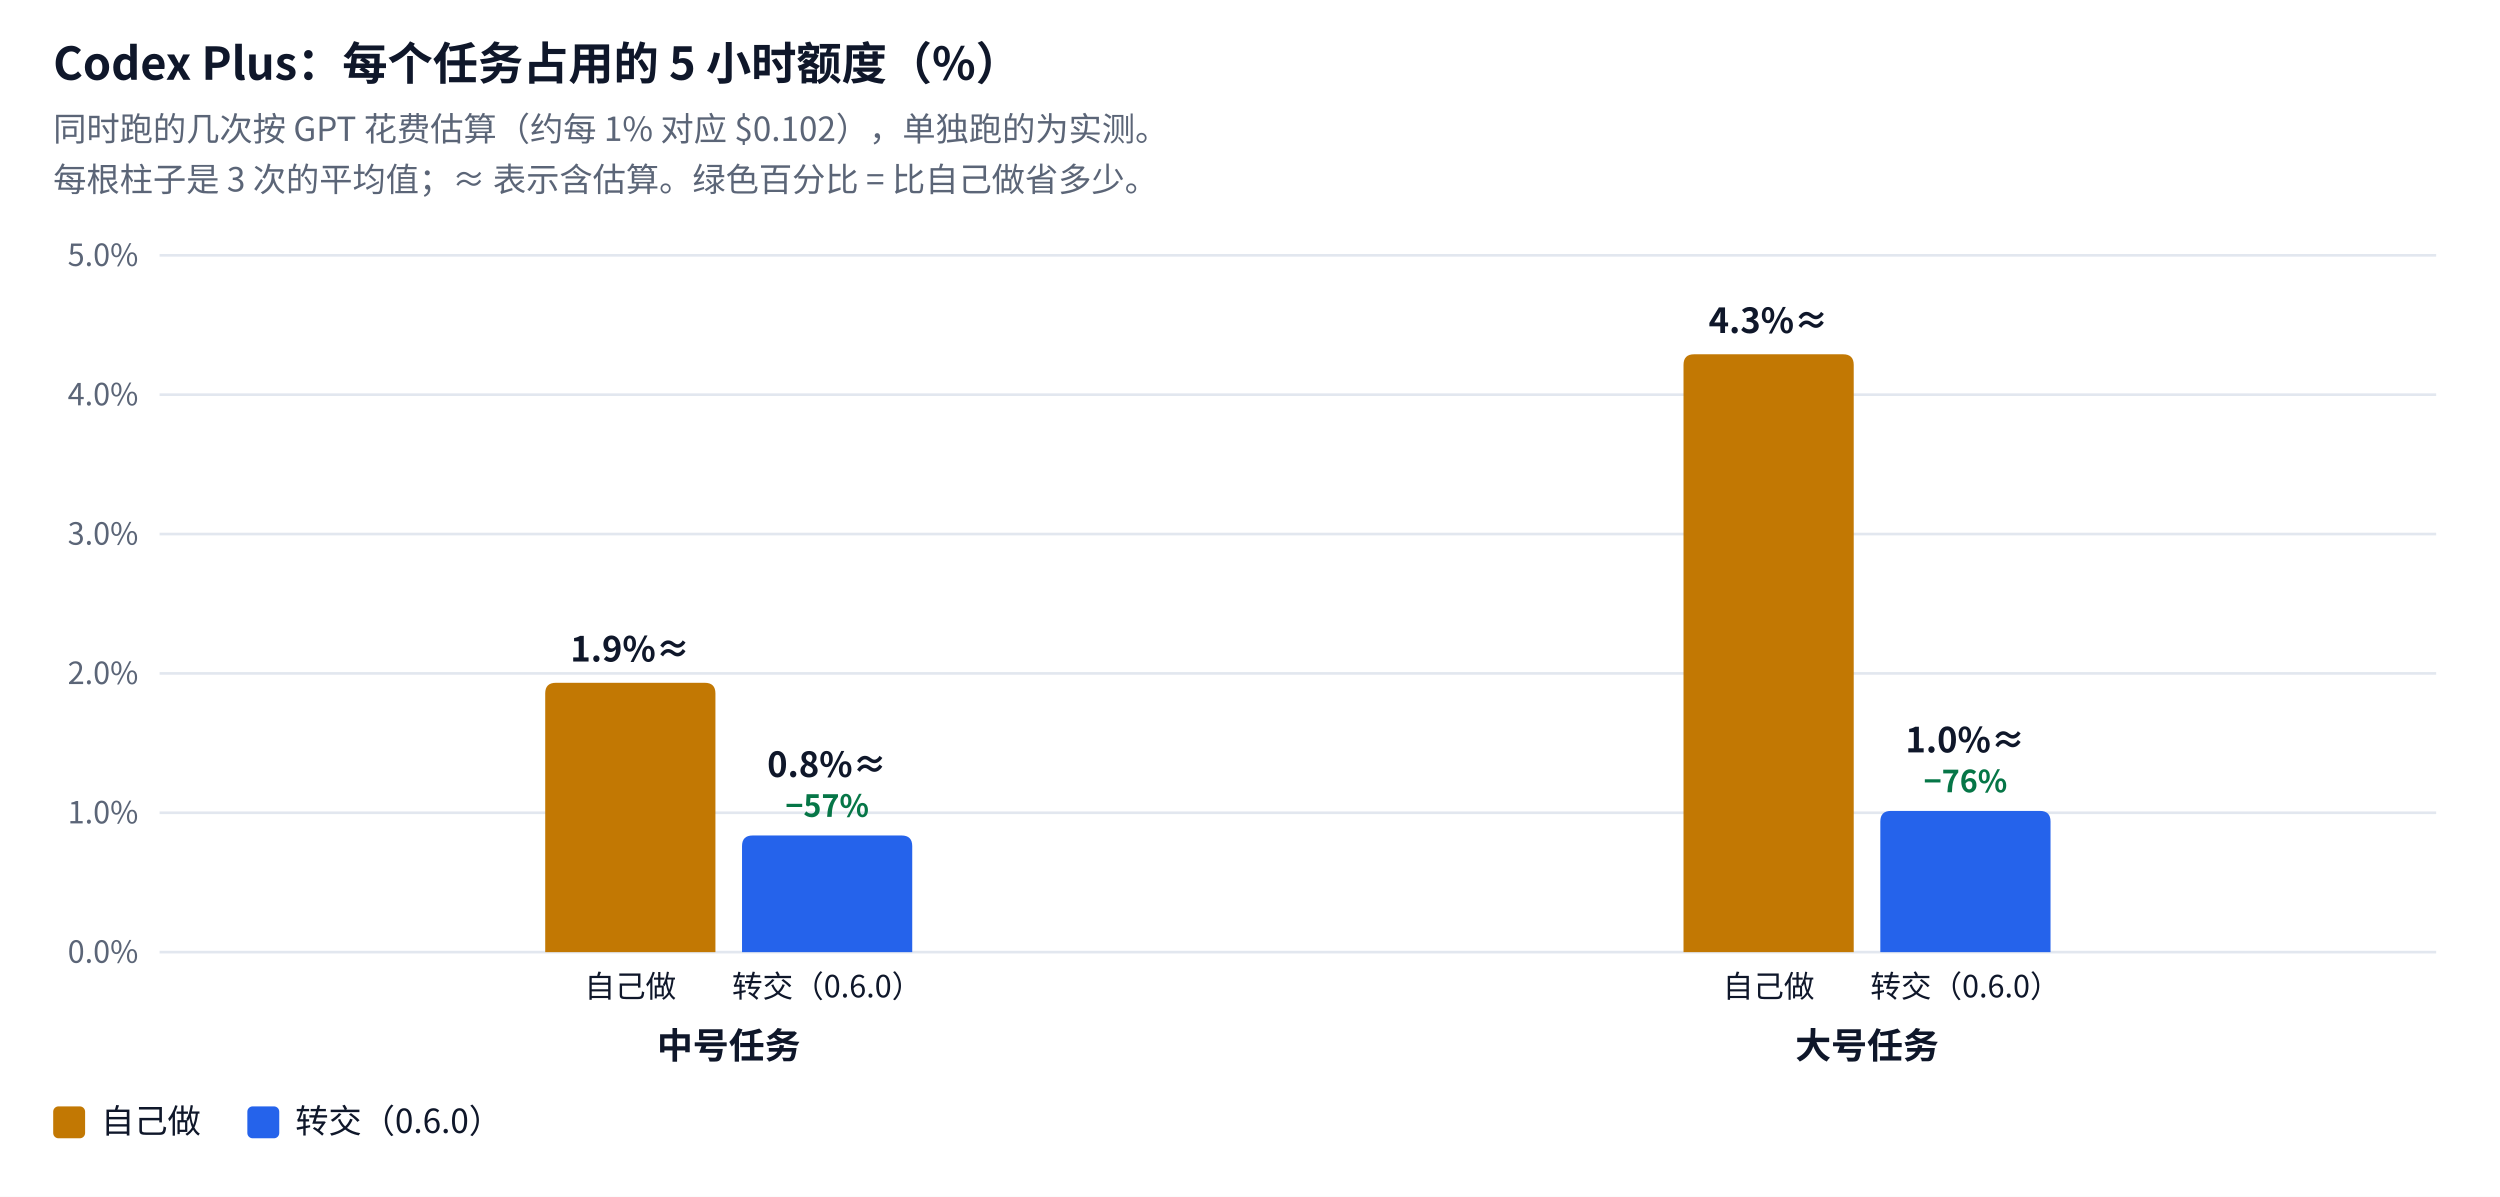
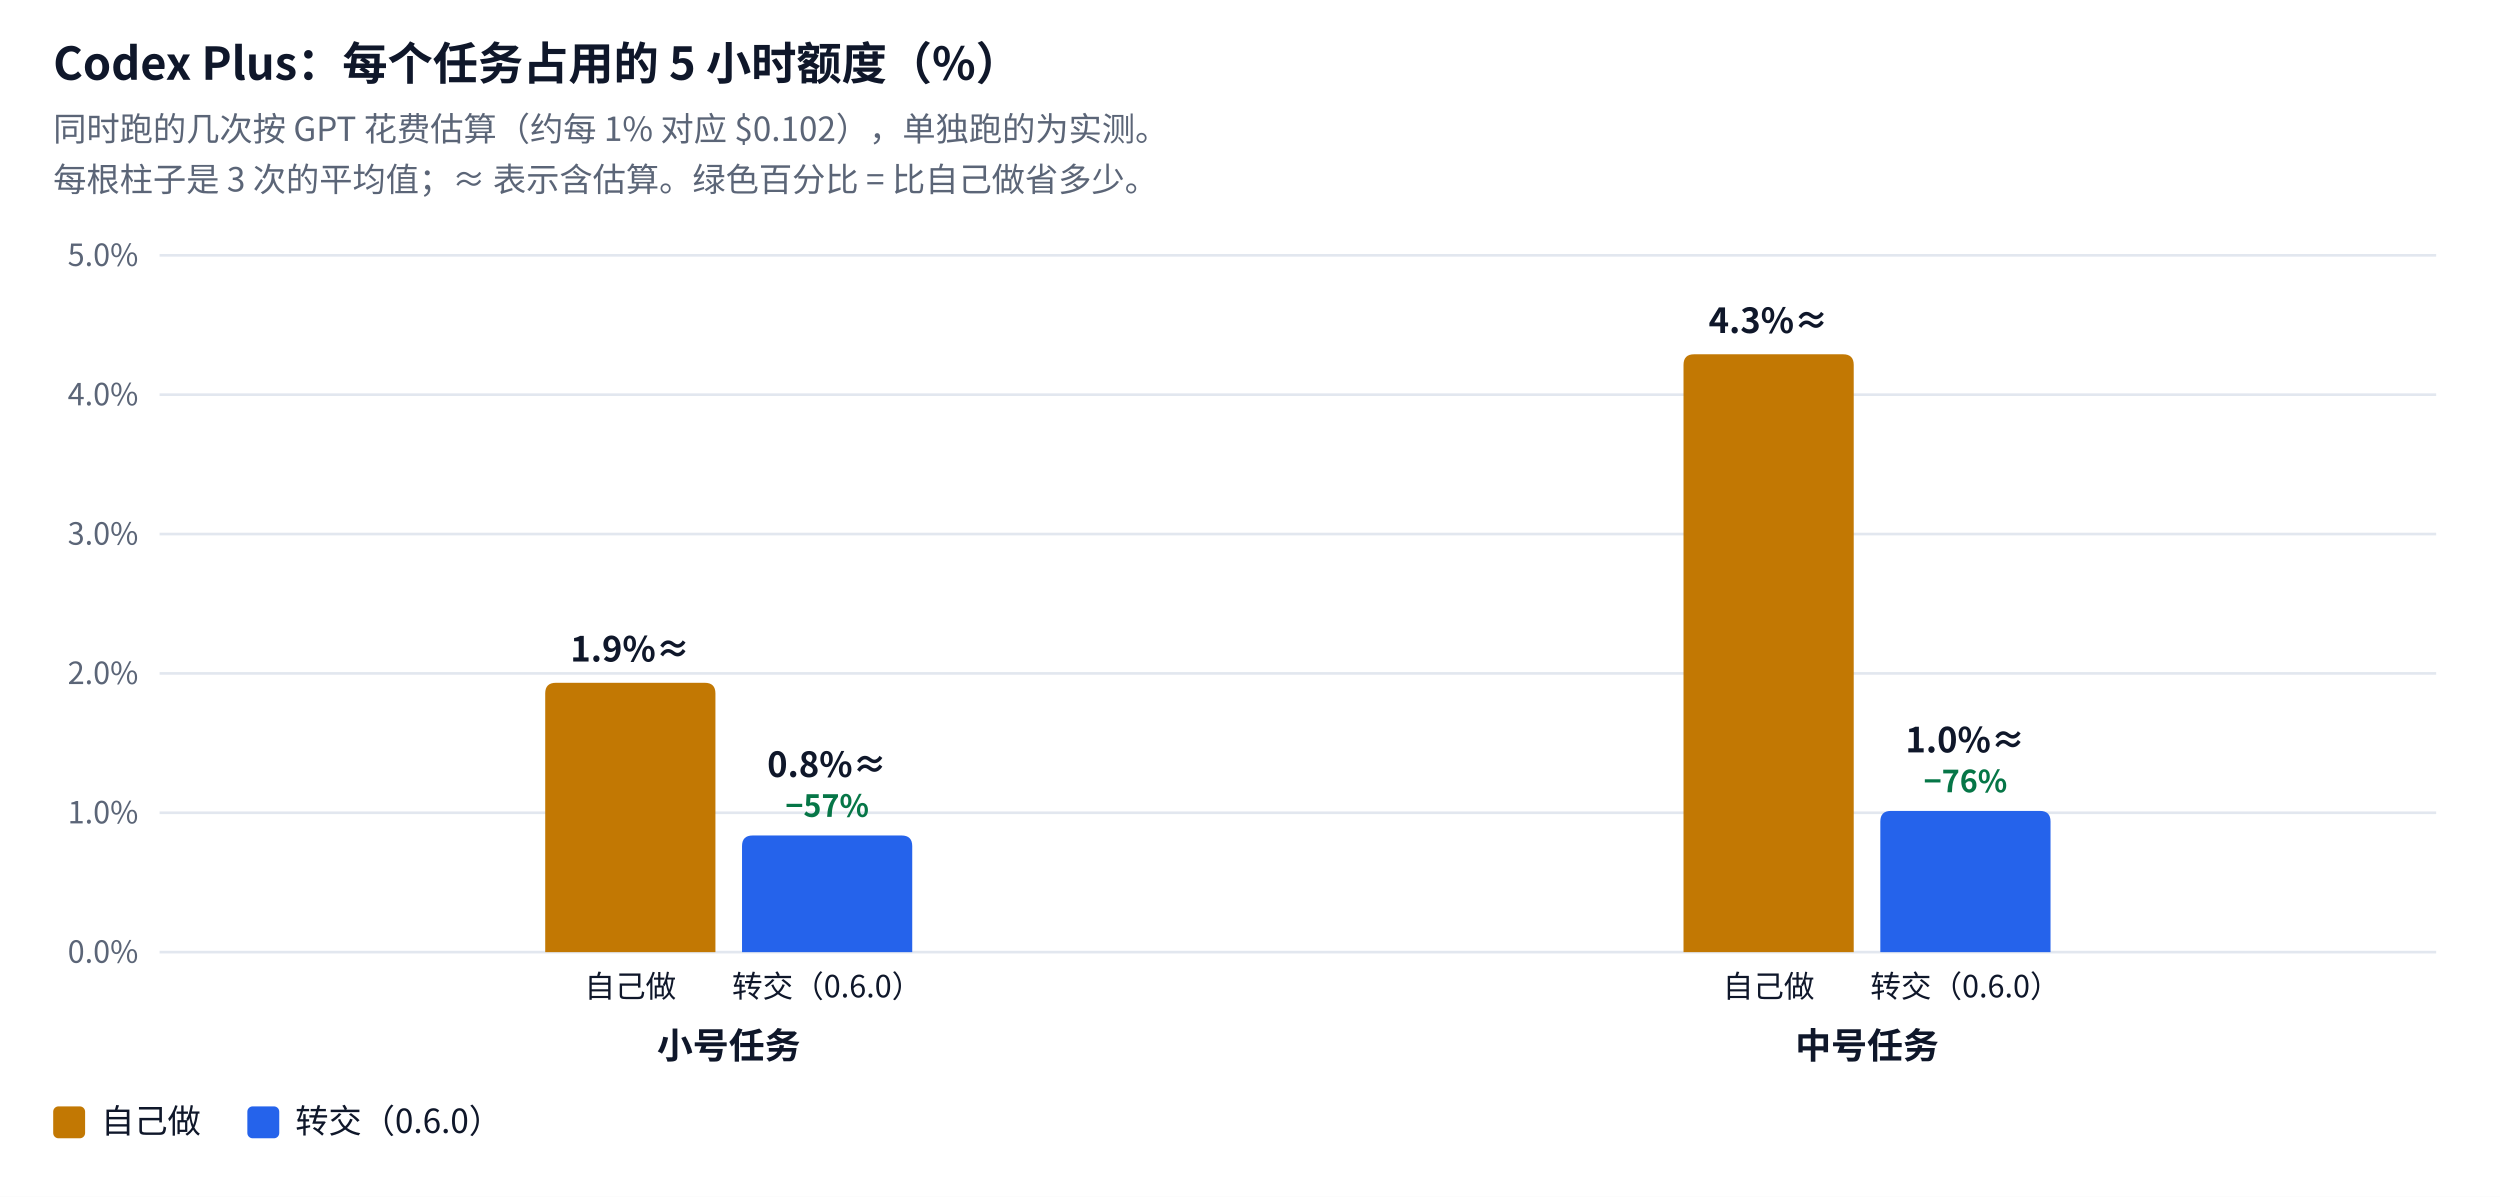
<svg xmlns="http://www.w3.org/2000/svg" width="940" height="450" viewBox="0 0 940 450" font-family="-apple-system, 'Segoe UI', 'PingFang SC', 'Noto Sans CJK SC', Helvetica, Arial, sans-serif">
  <rect width="940" height="450" fill="#FFFFFF" />
  <text x="20" y="30" font-size="17" font-weight="600" fill="#0F172A">Codex Plus：每个任务占用的 5 小时额度（%）</text>
  <text x="20" y="53" font-size="12.5" fill="#5B6577">同时跑的几次按 GPT 花费估算（约每 1% 对应 $0.102），单独跑的为实测。</text>
  <text x="20" y="72" font-size="12.5" fill="#5B6577">每根柱子是 3 次的平均值；≈ 表示含估算。绿色百分比 = 比自己做省多少。</text>
  <line x1="60" x2="916" y1="358" y2="358" stroke="#E2E7EF" />
  <text x="52" y="362" font-size="11.5" fill="#5B6577" text-anchor="end">0.0%</text>
  <line x1="60" x2="916" y1="305.6" y2="305.6" stroke="#E2E7EF" />
  <text x="52" y="309.6" font-size="11.5" fill="#5B6577" text-anchor="end">1.0%</text>
  <line x1="60" x2="916" y1="253.2" y2="253.2" stroke="#E2E7EF" />
  <text x="52" y="257.2" font-size="11.5" fill="#5B6577" text-anchor="end">2.0%</text>
  <line x1="60" x2="916" y1="200.8" y2="200.8" stroke="#E2E7EF" />
  <text x="52" y="204.8" font-size="11.5" fill="#5B6577" text-anchor="end">3.0%</text>
  <line x1="60" x2="916" y1="148.4" y2="148.4" stroke="#E2E7EF" />
  <text x="52" y="152.4" font-size="11.5" fill="#5B6577" text-anchor="end">4.0%</text>
  <line x1="60" x2="916" y1="96" y2="96" stroke="#E2E7EF" />
  <text x="52" y="100" font-size="11.5" fill="#5B6577" text-anchor="end">5.0%</text>
  <text x="237" y="375" font-size="11.5" fill="#0F172A" text-anchor="middle">自己做</text>
  <path d="M205,358 V260.731 Q205,256.731 209,256.731 H265 Q269,256.731 269,260.731 V358 Z" fill="#C27803" />
  <text x="237" y="248.731" font-size="13" font-weight="600" fill="#0F172A" text-anchor="middle">1.9%≈</text>
  <text x="311" y="375" font-size="11.5" fill="#0F172A" text-anchor="middle">转交（0.6.0）</text>
  <path d="M279,358 V318.14 Q279,314.14 283,314.14 H339 Q343,314.14 343,318.14 V358 Z" fill="#2563EB" />
  <text x="311" y="292.14" font-size="13" font-weight="600" fill="#0F172A" text-anchor="middle">0.8%≈</text>
  <text x="311" y="307.14" font-size="11.5" font-weight="600" fill="#067647" text-anchor="middle">−57%</text>
-   <text x="274" y="398" font-size="13.5" font-weight="600" fill="#0F172A" text-anchor="middle">中号任务</text>
+   <text x="274" y="398" font-size="13.5" font-weight="600" fill="#0F172A" text-anchor="middle">小号任务</text>
  <text x="665" y="375" font-size="11.5" fill="#0F172A" text-anchor="middle">自己做</text>
  <path d="M633,358 V137.208 Q633,133.208 637,133.208 H693 Q697,133.208 697,137.208 V358 Z" fill="#C27803" />
  <text x="665" y="125.208" font-size="13" font-weight="600" fill="#0F172A" text-anchor="middle">4.3%≈</text>
  <text x="739" y="375" font-size="11.5" fill="#0F172A" text-anchor="middle">转交（0.6.0）</text>
  <path d="M707,358 V308.902 Q707,304.902 711,304.902 H767 Q771,304.902 771,308.902 V358 Z" fill="#2563EB" />
  <text x="739" y="282.902" font-size="13" font-weight="600" fill="#0F172A" text-anchor="middle">1.0%≈</text>
  <text x="739" y="297.902" font-size="11.5" font-weight="600" fill="#067647" text-anchor="middle">−76%</text>
-   <text x="702" y="398" font-size="13.5" font-weight="600" fill="#0F172A" text-anchor="middle">大号任务</text>
+   <text x="702" y="398" font-size="13.5" font-weight="600" fill="#0F172A" text-anchor="middle">中号任务</text>
  <rect x="20" y="416" width="12" height="12" rx="2" fill="#C27803" />
  <text x="38" y="426" font-size="12.5" fill="#0F172A">自己做</text>
  <rect x="93" y="416" width="12" height="12" rx="2" fill="#2563EB" />
  <text x="111" y="426" font-size="12.5" fill="#0F172A">转交（0.6.0）</text>
</svg>
